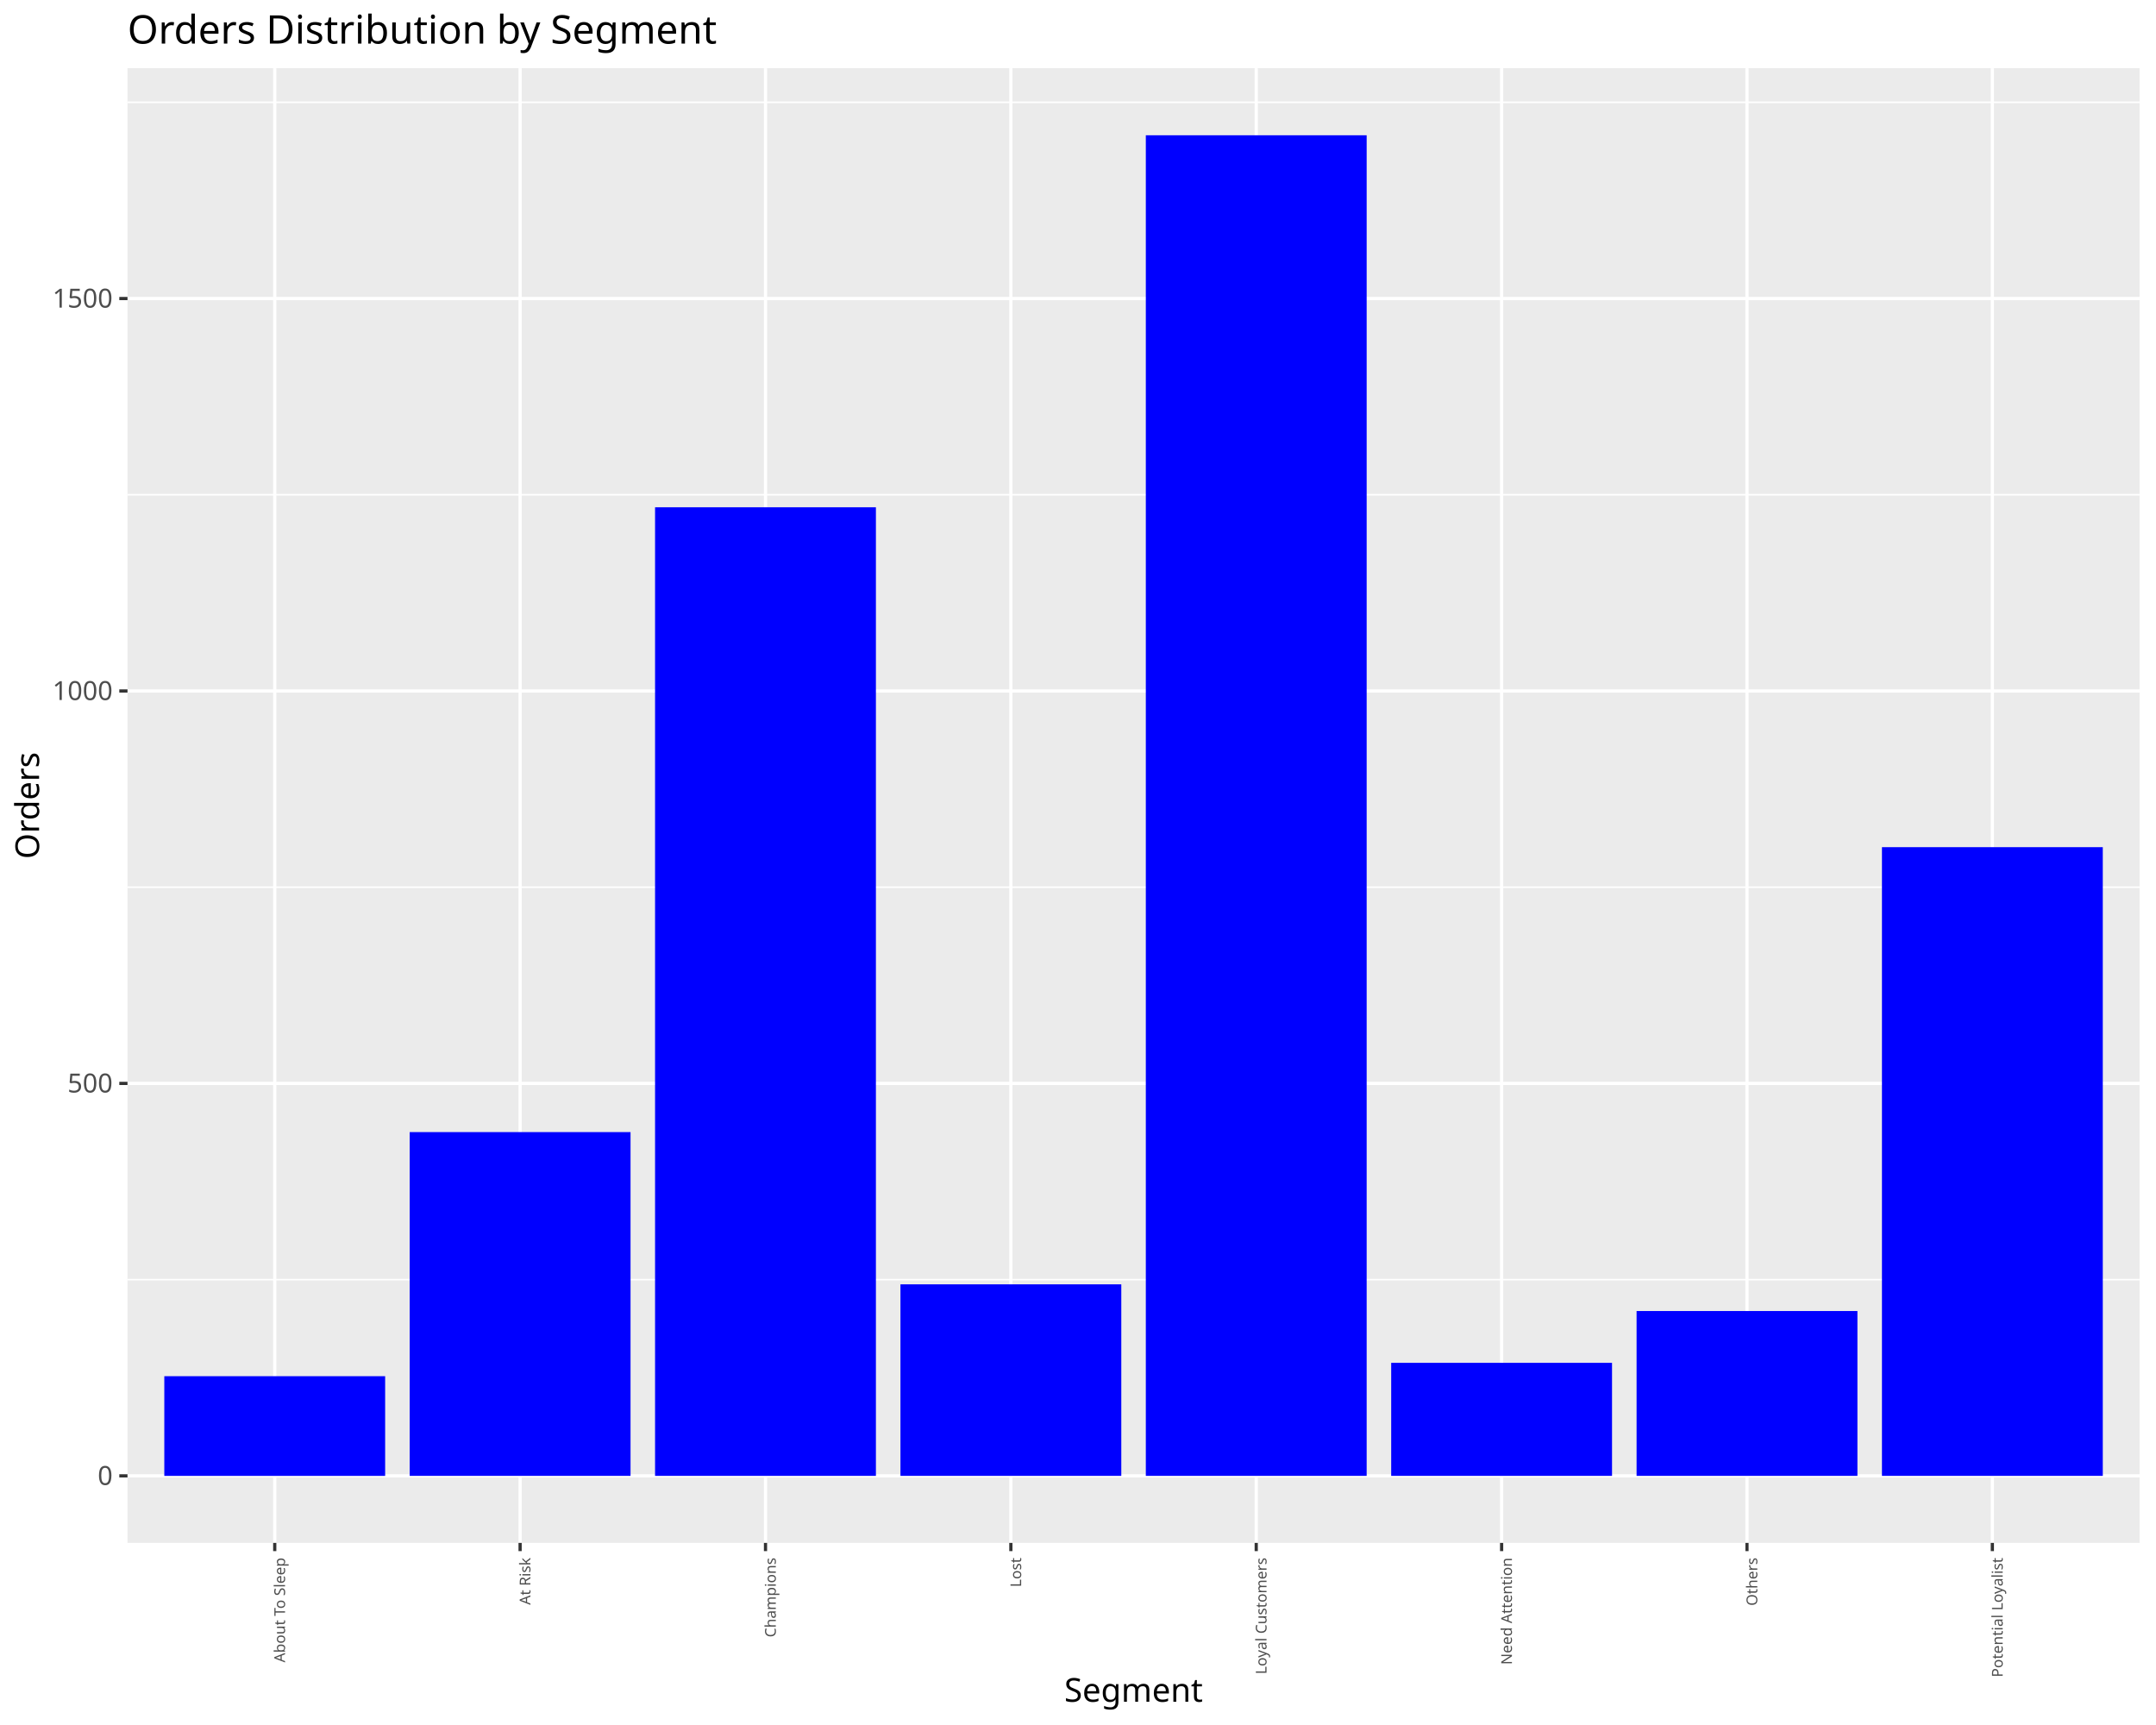
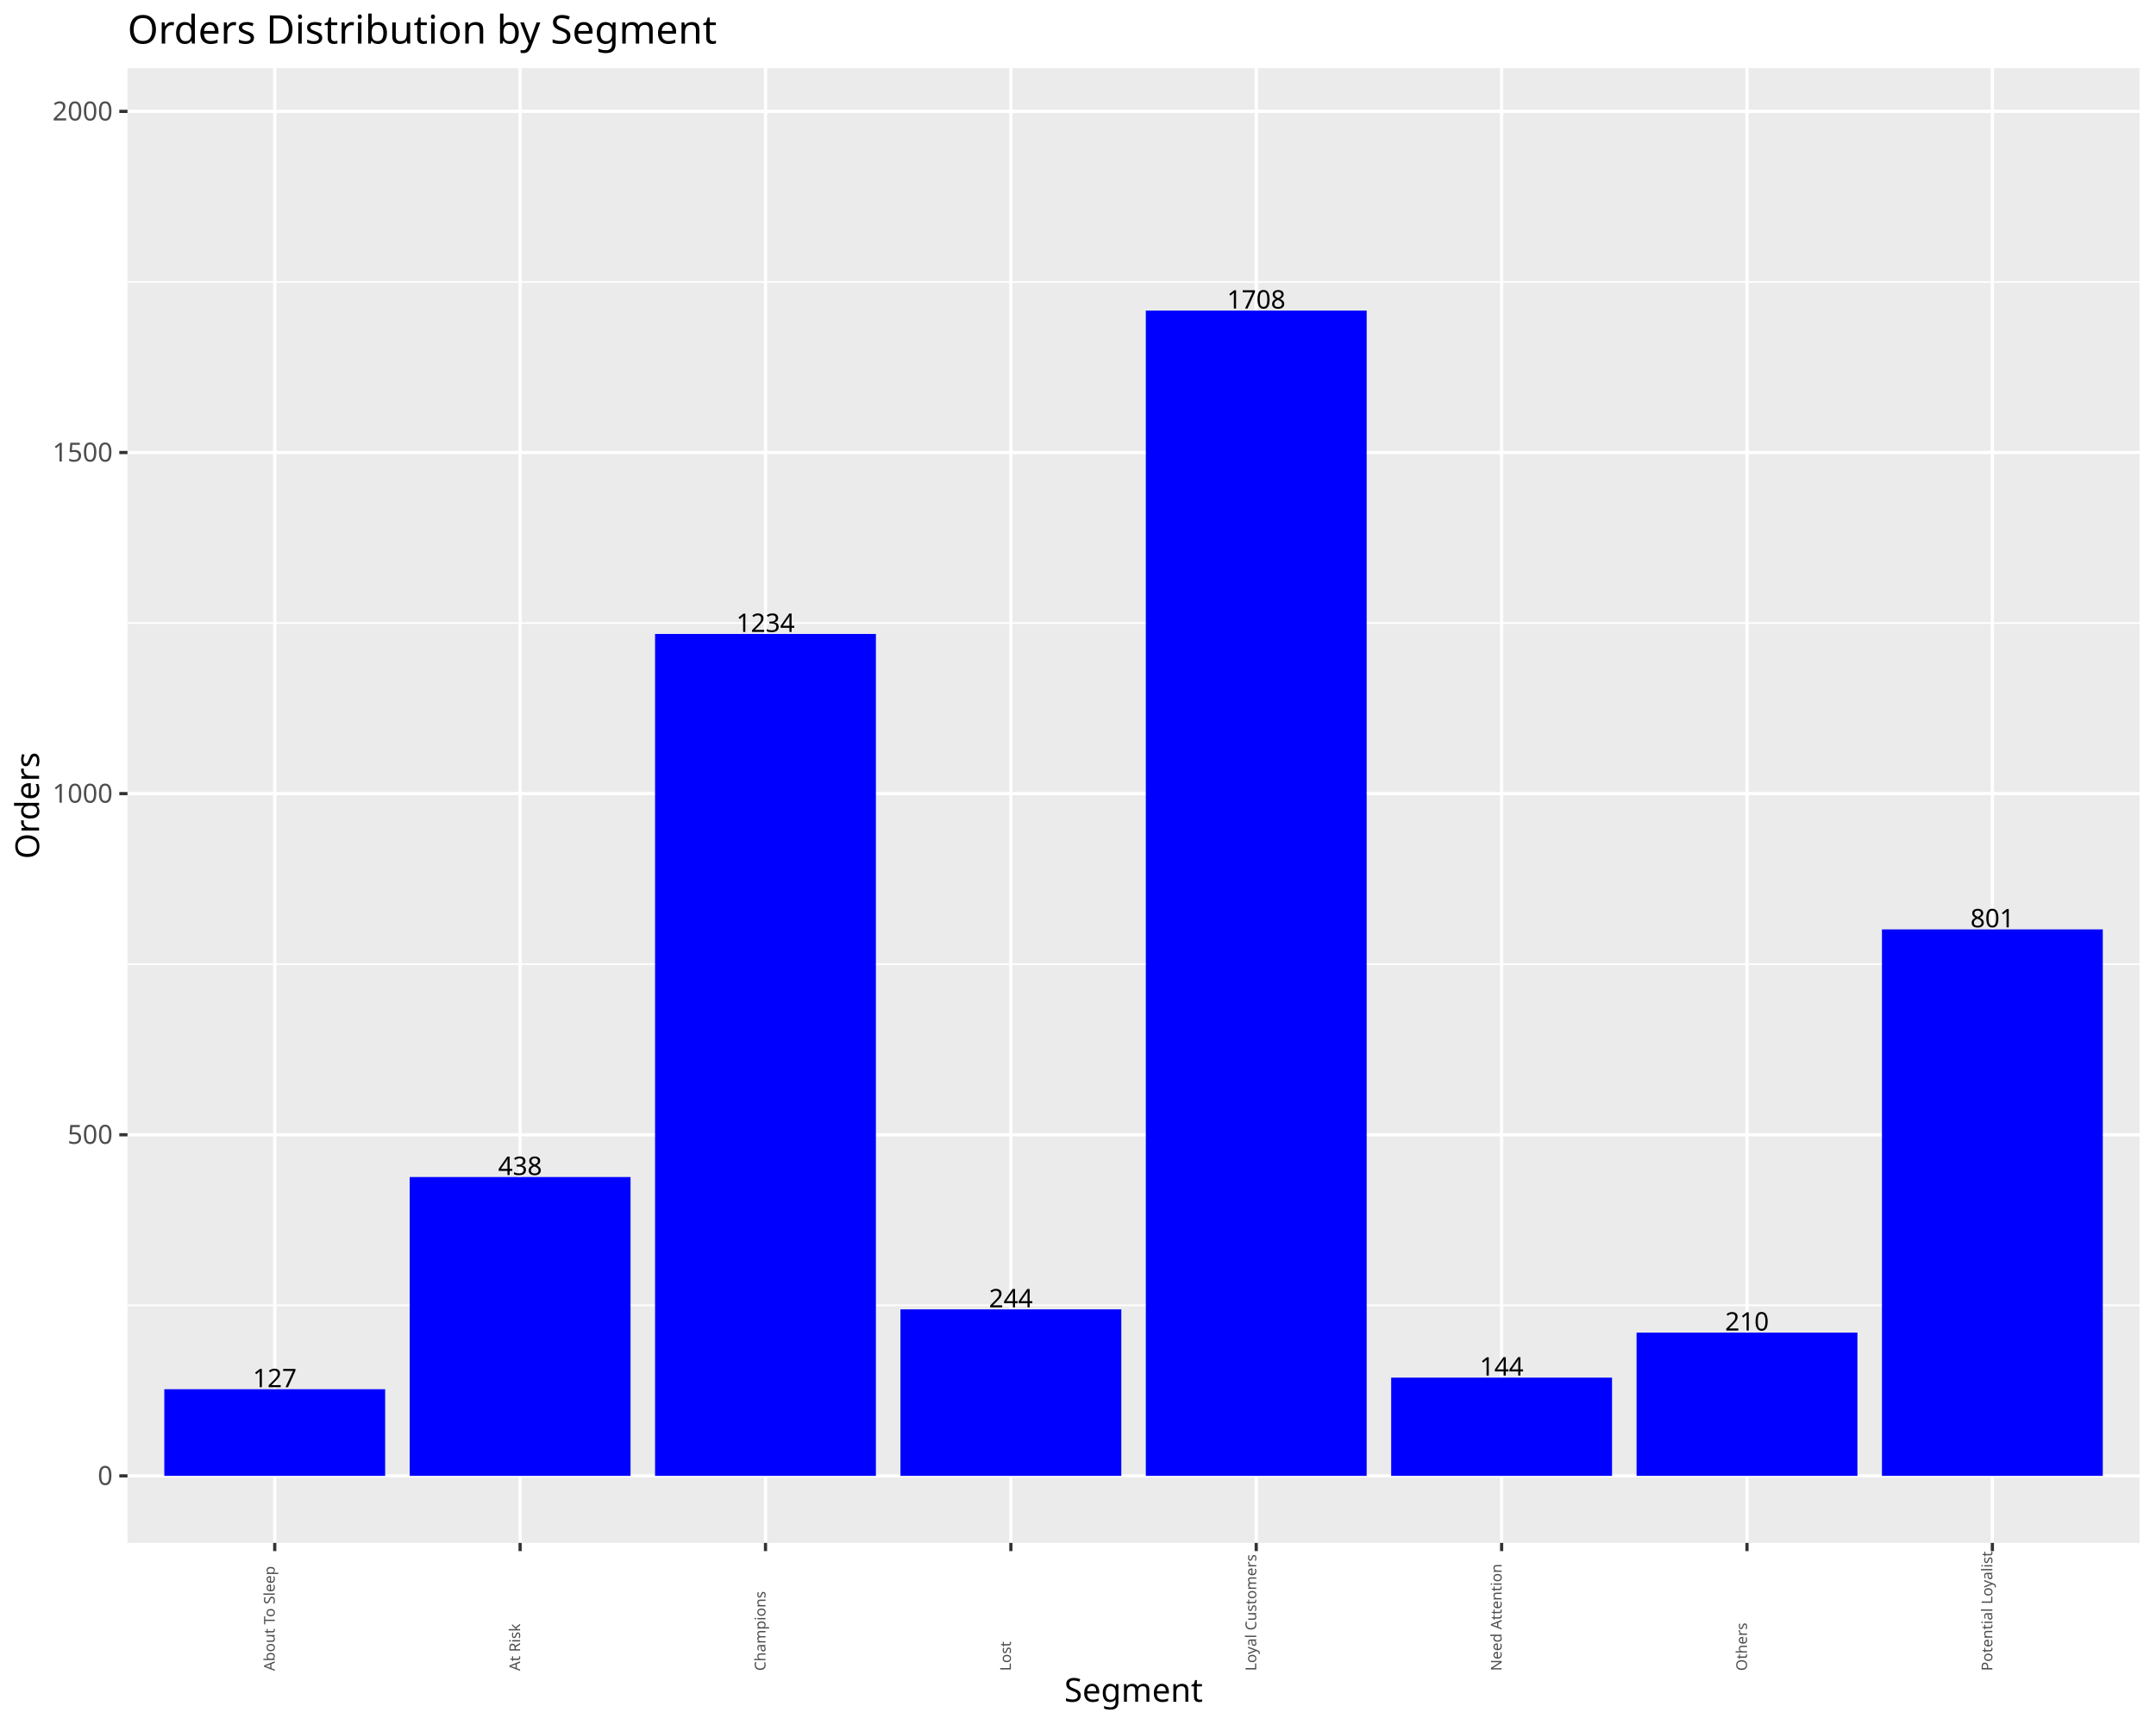
<svg xmlns="http://www.w3.org/2000/svg" class="svglite" data-engine-version="2.0" width="720.00pt" height="576.00pt" viewBox="0 0 720.00 576.00">
  <defs>
    <style type="text/css">
    .svglite line, .svglite polyline, .svglite polygon, .svglite path, .svglite rect, .svglite circle {
      fill: none;
      stroke: #000000;
      stroke-linecap: round;
      stroke-linejoin: round;
      stroke-miterlimit: 10.00;
    }
  </style>
  </defs>
  <rect width="100%" height="100%" style="stroke: none; fill: #FFFFFF;" />
  <defs>
    <clipPath id="cpMC4wMHw3MjAuMDB8MC4wMHw1NzYuMDA=">
      <rect x="0.00" y="0.00" width="720.00" height="576.00" />
    </clipPath>
  </defs>
  <g clip-path="url(#cpMC4wMHw3MjAuMDB8MC4wMHw1NzYuMDA=)">
    <rect x="0.00" y="0.00" width="720.00" height="576.00" style="stroke-width: 1.07; stroke: #FFFFFF; fill: #FFFFFF;" />
  </g>
  <defs>
    <clipPath id="cpNDIuNTh8NzE0LjUyfDIyLjc4fDUxNS4xOQ==">
      <rect x="42.58" y="22.78" width="671.94" height="492.41" />
    </clipPath>
  </defs>
  <g clip-path="url(#cpNDIuNTh8NzE0LjUyfDIyLjc4fDUxNS4xOQ==)">
    <rect x="42.58" y="22.78" width="671.94" height="492.41" style="stroke-width: 1.07; stroke: none; fill: #EBEBEB;" />
-     <polyline points="42.58,427.29 714.52,427.29 " style="stroke-width: 0.53; stroke: #FFFFFF; stroke-linecap: butt;" />
-     <polyline points="42.58,296.25 714.52,296.25 " style="stroke-width: 0.53; stroke: #FFFFFF; stroke-linecap: butt;" />
-     <polyline points="42.58,165.20 714.52,165.20 " style="stroke-width: 0.53; stroke: #FFFFFF; stroke-linecap: butt;" />
-     <polyline points="42.58,34.16 714.52,34.16 " style="stroke-width: 0.53; stroke: #FFFFFF; stroke-linecap: butt;" />
+     <polyline points="42.58,435.86 714.52,435.86 " style="stroke-width: 0.53; stroke: #FFFFFF; stroke-linecap: butt;" />
+     <polyline points="42.58,321.95 714.52,321.95 " style="stroke-width: 0.53; stroke: #FFFFFF; stroke-linecap: butt;" />
+     <polyline points="42.58,208.05 714.52,208.05 " style="stroke-width: 0.53; stroke: #FFFFFF; stroke-linecap: butt;" />
+     <polyline points="42.58,94.14 714.52,94.14 " style="stroke-width: 0.53; stroke: #FFFFFF; stroke-linecap: butt;" />
    <polyline points="42.58,492.81 714.52,492.81 " style="stroke-width: 1.07; stroke: #FFFFFF; stroke-linecap: butt;" />
-     <polyline points="42.58,361.77 714.52,361.77 " style="stroke-width: 1.07; stroke: #FFFFFF; stroke-linecap: butt;" />
-     <polyline points="42.58,230.72 714.52,230.72 " style="stroke-width: 1.07; stroke: #FFFFFF; stroke-linecap: butt;" />
-     <polyline points="42.58,99.68 714.52,99.68 " style="stroke-width: 1.07; stroke: #FFFFFF; stroke-linecap: butt;" />
+     <polyline points="42.58,378.91 714.52,378.91 " style="stroke-width: 1.07; stroke: #FFFFFF; stroke-linecap: butt;" />
+     <polyline points="42.58,265.00 714.52,265.00 " style="stroke-width: 1.07; stroke: #FFFFFF; stroke-linecap: butt;" />
+     <polyline points="42.58,151.10 714.52,151.10 " style="stroke-width: 1.07; stroke: #FFFFFF; stroke-linecap: butt;" />
+     <polyline points="42.58,37.19 714.52,37.19 " style="stroke-width: 1.07; stroke: #FFFFFF; stroke-linecap: butt;" />
    <polyline points="91.75,515.19 91.75,22.78 " style="stroke-width: 1.07; stroke: #FFFFFF; stroke-linecap: butt;" />
    <polyline points="173.69,515.19 173.69,22.78 " style="stroke-width: 1.07; stroke: #FFFFFF; stroke-linecap: butt;" />
    <polyline points="255.64,515.19 255.64,22.78 " style="stroke-width: 1.07; stroke: #FFFFFF; stroke-linecap: butt;" />
    <polyline points="337.58,515.19 337.58,22.78 " style="stroke-width: 1.07; stroke: #FFFFFF; stroke-linecap: butt;" />
    <polyline points="419.52,515.19 419.52,22.78 " style="stroke-width: 1.07; stroke: #FFFFFF; stroke-linecap: butt;" />
    <polyline points="501.47,515.19 501.47,22.78 " style="stroke-width: 1.07; stroke: #FFFFFF; stroke-linecap: butt;" />
    <polyline points="583.41,515.19 583.41,22.78 " style="stroke-width: 1.07; stroke: #FFFFFF; stroke-linecap: butt;" />
    <polyline points="665.35,515.19 665.35,22.78 " style="stroke-width: 1.07; stroke: #FFFFFF; stroke-linecap: butt;" />
-     <rect x="382.65" y="45.17" width="73.75" height="447.64" style="stroke-width: 1.07; stroke: none; stroke-linecap: butt; stroke-linejoin: miter; fill: #0000FF;" />
-     <rect x="136.82" y="378.02" width="73.75" height="114.79" style="stroke-width: 1.07; stroke: none; stroke-linecap: butt; stroke-linejoin: miter; fill: #0000FF;" />
-     <rect x="218.76" y="169.39" width="73.75" height="323.42" style="stroke-width: 1.07; stroke: none; stroke-linecap: butt; stroke-linejoin: miter; fill: #0000FF;" />
-     <rect x="464.59" y="455.07" width="73.75" height="37.74" style="stroke-width: 1.07; stroke: none; stroke-linecap: butt; stroke-linejoin: miter; fill: #0000FF;" />
-     <rect x="300.71" y="428.86" width="73.75" height="63.95" style="stroke-width: 1.07; stroke: none; stroke-linecap: butt; stroke-linejoin: miter; fill: #0000FF;" />
-     <rect x="628.48" y="282.88" width="73.75" height="209.93" style="stroke-width: 1.07; stroke: none; stroke-linecap: butt; stroke-linejoin: miter; fill: #0000FF;" />
-     <rect x="54.87" y="459.53" width="73.75" height="33.29" style="stroke-width: 1.07; stroke: none; stroke-linecap: butt; stroke-linejoin: miter; fill: #0000FF;" />
-     <rect x="546.54" y="437.77" width="73.75" height="55.04" style="stroke-width: 1.07; stroke: none; stroke-linecap: butt; stroke-linejoin: miter; fill: #0000FF;" />
+     <rect x="382.65" y="103.71" width="73.75" height="389.10" style="stroke-width: 1.07; stroke: none; stroke-linecap: butt; stroke-linejoin: miter; fill: #0000FF;" />
+     <rect x="136.82" y="393.03" width="73.75" height="99.78" style="stroke-width: 1.07; stroke: none; stroke-linecap: butt; stroke-linejoin: miter; fill: #0000FF;" />
+     <rect x="218.76" y="211.69" width="73.75" height="281.12" style="stroke-width: 1.07; stroke: none; stroke-linecap: butt; stroke-linejoin: miter; fill: #0000FF;" />
+     <rect x="464.59" y="460.01" width="73.75" height="32.80" style="stroke-width: 1.07; stroke: none; stroke-linecap: butt; stroke-linejoin: miter; fill: #0000FF;" />
+     <rect x="300.71" y="437.22" width="73.75" height="55.59" style="stroke-width: 1.07; stroke: none; stroke-linecap: butt; stroke-linejoin: miter; fill: #0000FF;" />
+     <rect x="628.48" y="310.34" width="73.75" height="182.47" style="stroke-width: 1.07; stroke: none; stroke-linecap: butt; stroke-linejoin: miter; fill: #0000FF;" />
+     <rect x="54.87" y="463.88" width="73.75" height="28.93" style="stroke-width: 1.07; stroke: none; stroke-linecap: butt; stroke-linejoin: miter; fill: #0000FF;" />
+     <rect x="546.54" y="444.97" width="73.75" height="47.84" style="stroke-width: 1.07; stroke: none; stroke-linecap: butt; stroke-linejoin: miter; fill: #0000FF;" />
+     <text x="419.52" y="103.03" text-anchor="middle" style="font-size: 8.54px; font-family: sans;" textLength="18.99px" lengthAdjust="spacingAndGlyphs">1708</text>
+     <text x="173.69" y="392.35" text-anchor="middle" style="font-size: 8.54px; font-family: sans;" textLength="14.24px" lengthAdjust="spacingAndGlyphs">438</text>
+     <text x="255.64" y="211.01" text-anchor="middle" style="font-size: 8.54px; font-family: sans;" textLength="18.99px" lengthAdjust="spacingAndGlyphs">1234</text>
+     <text x="501.47" y="459.32" text-anchor="middle" style="font-size: 8.54px; font-family: sans;" textLength="14.24px" lengthAdjust="spacingAndGlyphs">144</text>
+     <text x="337.58" y="436.54" text-anchor="middle" style="font-size: 8.54px; font-family: sans;" textLength="14.24px" lengthAdjust="spacingAndGlyphs">244</text>
+     <text x="665.35" y="309.65" text-anchor="middle" style="font-size: 8.54px; font-family: sans;" textLength="14.24px" lengthAdjust="spacingAndGlyphs">801</text>
+     <text x="91.75" y="463.20" text-anchor="middle" style="font-size: 8.54px; font-family: sans;" textLength="14.24px" lengthAdjust="spacingAndGlyphs">127</text>
+     <text x="583.41" y="444.29" text-anchor="middle" style="font-size: 8.54px; font-family: sans;" textLength="14.24px" lengthAdjust="spacingAndGlyphs">210</text>
  </g>
  <g clip-path="url(#cpMC4wMHw3MjAuMDB8MC4wMHw1NzYuMDA=)">
    <text x="37.65" y="495.84" text-anchor="end" style="font-size: 8.80px; fill: #4D4D4D; font-family: sans;" textLength="4.89px" lengthAdjust="spacingAndGlyphs">0</text>
-     <text x="37.65" y="364.79" text-anchor="end" style="font-size: 8.80px; fill: #4D4D4D; font-family: sans;" textLength="14.68px" lengthAdjust="spacingAndGlyphs">500</text>
-     <text x="37.65" y="233.75" text-anchor="end" style="font-size: 8.80px; fill: #4D4D4D; font-family: sans;" textLength="19.58px" lengthAdjust="spacingAndGlyphs">1000</text>
-     <text x="37.65" y="102.71" text-anchor="end" style="font-size: 8.80px; fill: #4D4D4D; font-family: sans;" textLength="19.58px" lengthAdjust="spacingAndGlyphs">1500</text>
+     <text x="37.65" y="381.93" text-anchor="end" style="font-size: 8.80px; fill: #4D4D4D; font-family: sans;" textLength="14.68px" lengthAdjust="spacingAndGlyphs">500</text>
+     <text x="37.65" y="268.03" text-anchor="end" style="font-size: 8.80px; fill: #4D4D4D; font-family: sans;" textLength="19.58px" lengthAdjust="spacingAndGlyphs">1000</text>
+     <text x="37.65" y="154.12" text-anchor="end" style="font-size: 8.80px; fill: #4D4D4D; font-family: sans;" textLength="19.58px" lengthAdjust="spacingAndGlyphs">1500</text>
+     <text x="37.65" y="40.22" text-anchor="end" style="font-size: 8.80px; fill: #4D4D4D; font-family: sans;" textLength="19.58px" lengthAdjust="spacingAndGlyphs">2000</text>
    <polyline points="39.84,492.81 42.58,492.81 " style="stroke-width: 1.07; stroke: #333333; stroke-linecap: butt;" />
-     <polyline points="39.84,361.77 42.58,361.77 " style="stroke-width: 1.07; stroke: #333333; stroke-linecap: butt;" />
-     <polyline points="39.84,230.72 42.58,230.72 " style="stroke-width: 1.07; stroke: #333333; stroke-linecap: butt;" />
-     <polyline points="39.84,99.68 42.58,99.68 " style="stroke-width: 1.07; stroke: #333333; stroke-linecap: butt;" />
+     <polyline points="39.84,378.91 42.58,378.91 " style="stroke-width: 1.07; stroke: #333333; stroke-linecap: butt;" />
+     <polyline points="39.84,265.00 42.58,265.00 " style="stroke-width: 1.07; stroke: #333333; stroke-linecap: butt;" />
+     <polyline points="39.84,151.10 42.58,151.10 " style="stroke-width: 1.07; stroke: #333333; stroke-linecap: butt;" />
+     <polyline points="39.84,37.19 42.58,37.19 " style="stroke-width: 1.07; stroke: #333333; stroke-linecap: butt;" />
    <polyline points="91.75,517.93 91.75,515.19 " style="stroke-width: 1.07; stroke: #333333; stroke-linecap: butt;" />
    <polyline points="173.69,517.93 173.69,515.19 " style="stroke-width: 1.07; stroke: #333333; stroke-linecap: butt;" />
    <polyline points="255.64,517.93 255.64,515.19 " style="stroke-width: 1.07; stroke: #333333; stroke-linecap: butt;" />
    <polyline points="337.58,517.93 337.58,515.19 " style="stroke-width: 1.07; stroke: #333333; stroke-linecap: butt;" />
    <polyline points="419.52,517.93 419.52,515.19 " style="stroke-width: 1.07; stroke: #333333; stroke-linecap: butt;" />
    <polyline points="501.47,517.93 501.47,515.19 " style="stroke-width: 1.07; stroke: #333333; stroke-linecap: butt;" />
    <polyline points="583.41,517.93 583.41,515.19 " style="stroke-width: 1.07; stroke: #333333; stroke-linecap: butt;" />
    <polyline points="665.35,517.93 665.35,515.19 " style="stroke-width: 1.07; stroke: #333333; stroke-linecap: butt;" />
-     <text transform="translate(95.19,520.12) rotate(-90)" text-anchor="end" style="font-size: 5.00px; fill: #4D4D4D; font-family: sans;" textLength="34.47px" lengthAdjust="spacingAndGlyphs">About To Sleep</text>
-     <text transform="translate(177.13,520.12) rotate(-90)" text-anchor="end" style="font-size: 5.00px; fill: #4D4D4D; font-family: sans;" textLength="15.84px" lengthAdjust="spacingAndGlyphs">At Risk</text>
-     <text transform="translate(259.08,520.12) rotate(-90)" text-anchor="end" style="font-size: 5.00px; fill: #4D4D4D; font-family: sans;" textLength="25.30px" lengthAdjust="spacingAndGlyphs">Champions</text>
-     <text transform="translate(341.02,520.12) rotate(-90)" text-anchor="end" style="font-size: 5.00px; fill: #4D4D4D; font-family: sans;" textLength="9.45px" lengthAdjust="spacingAndGlyphs">Lost</text>
-     <text transform="translate(422.96,520.12) rotate(-90)" text-anchor="end" style="font-size: 5.00px; fill: #4D4D4D; font-family: sans;" textLength="37.52px" lengthAdjust="spacingAndGlyphs">Loyal Customers</text>
-     <text transform="translate(504.91,520.12) rotate(-90)" text-anchor="end" style="font-size: 5.00px; fill: #4D4D4D; font-family: sans;" textLength="33.08px" lengthAdjust="spacingAndGlyphs">Need Attention</text>
-     <text transform="translate(586.85,520.12) rotate(-90)" text-anchor="end" style="font-size: 5.00px; fill: #4D4D4D; font-family: sans;" textLength="15.01px" lengthAdjust="spacingAndGlyphs">Others</text>
-     <text transform="translate(668.80,520.12) rotate(-90)" text-anchor="end" style="font-size: 5.00px; fill: #4D4D4D; font-family: sans;" textLength="37.80px" lengthAdjust="spacingAndGlyphs">Potential Loyalist</text>
+     <text transform="translate(91.75,557.93) rotate(-90)" style="font-size: 5.00px; fill: #4D4D4D; font-family: sans;" textLength="34.47px" lengthAdjust="spacingAndGlyphs">About To Sleep</text>
+     <text transform="translate(173.69,557.93) rotate(-90)" style="font-size: 5.00px; fill: #4D4D4D; font-family: sans;" textLength="15.84px" lengthAdjust="spacingAndGlyphs">At Risk</text>
+     <text transform="translate(255.64,557.93) rotate(-90)" style="font-size: 5.00px; fill: #4D4D4D; font-family: sans;" textLength="25.30px" lengthAdjust="spacingAndGlyphs">Champions</text>
+     <text transform="translate(337.58,557.93) rotate(-90)" style="font-size: 5.00px; fill: #4D4D4D; font-family: sans;" textLength="9.45px" lengthAdjust="spacingAndGlyphs">Lost</text>
+     <text transform="translate(419.52,557.93) rotate(-90)" style="font-size: 5.00px; fill: #4D4D4D; font-family: sans;" textLength="37.52px" lengthAdjust="spacingAndGlyphs">Loyal Customers</text>
+     <text transform="translate(501.47,557.93) rotate(-90)" style="font-size: 5.00px; fill: #4D4D4D; font-family: sans;" textLength="33.08px" lengthAdjust="spacingAndGlyphs">Need Attention</text>
+     <text transform="translate(583.41,557.93) rotate(-90)" style="font-size: 5.00px; fill: #4D4D4D; font-family: sans;" textLength="15.01px" lengthAdjust="spacingAndGlyphs">Others</text>
+     <text transform="translate(665.35,557.93) rotate(-90)" style="font-size: 5.00px; fill: #4D4D4D; font-family: sans;" textLength="37.80px" lengthAdjust="spacingAndGlyphs">Potential Loyalist</text>
    <text x="378.55" y="568.24" text-anchor="middle" style="font-size: 11.00px; font-family: sans;" textLength="44.04px" lengthAdjust="spacingAndGlyphs">Segment</text>
    <text transform="translate(13.05,268.99) rotate(-90)" text-anchor="middle" style="font-size: 11.00px; font-family: sans;" textLength="33.63px" lengthAdjust="spacingAndGlyphs">Orders</text>
    <text x="42.58" y="14.56" style="font-size: 13.20px; font-family: sans;" textLength="187.84px" lengthAdjust="spacingAndGlyphs">Orders  Distribution by Segment</text>
  </g>
</svg>
